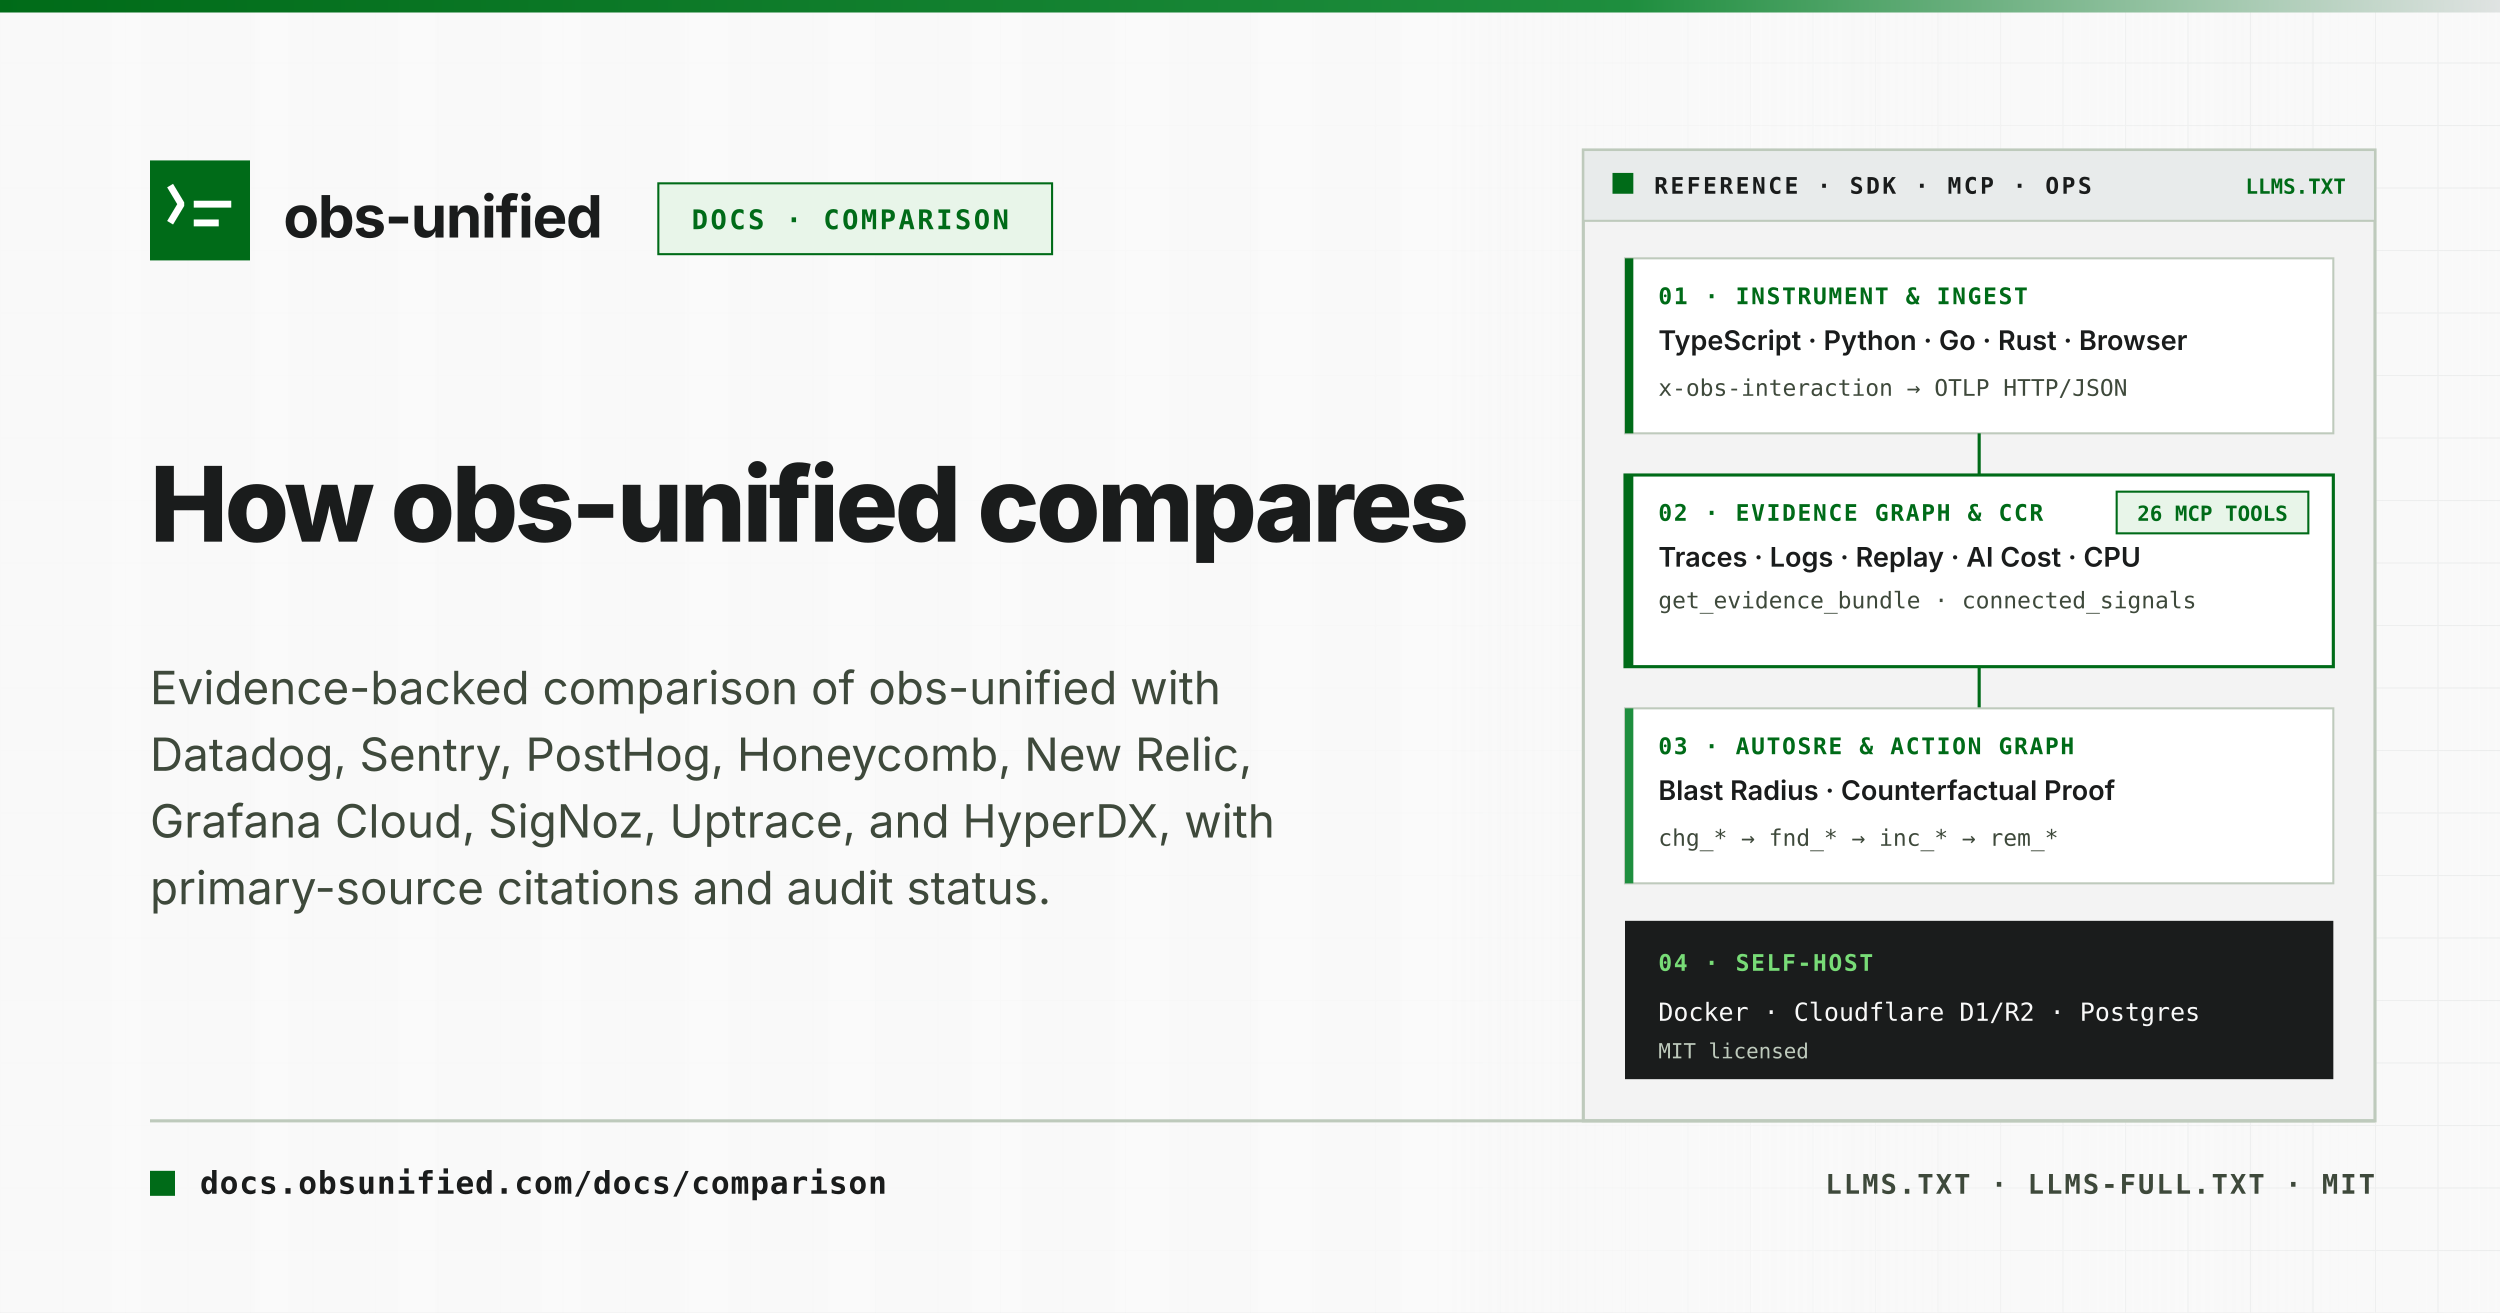
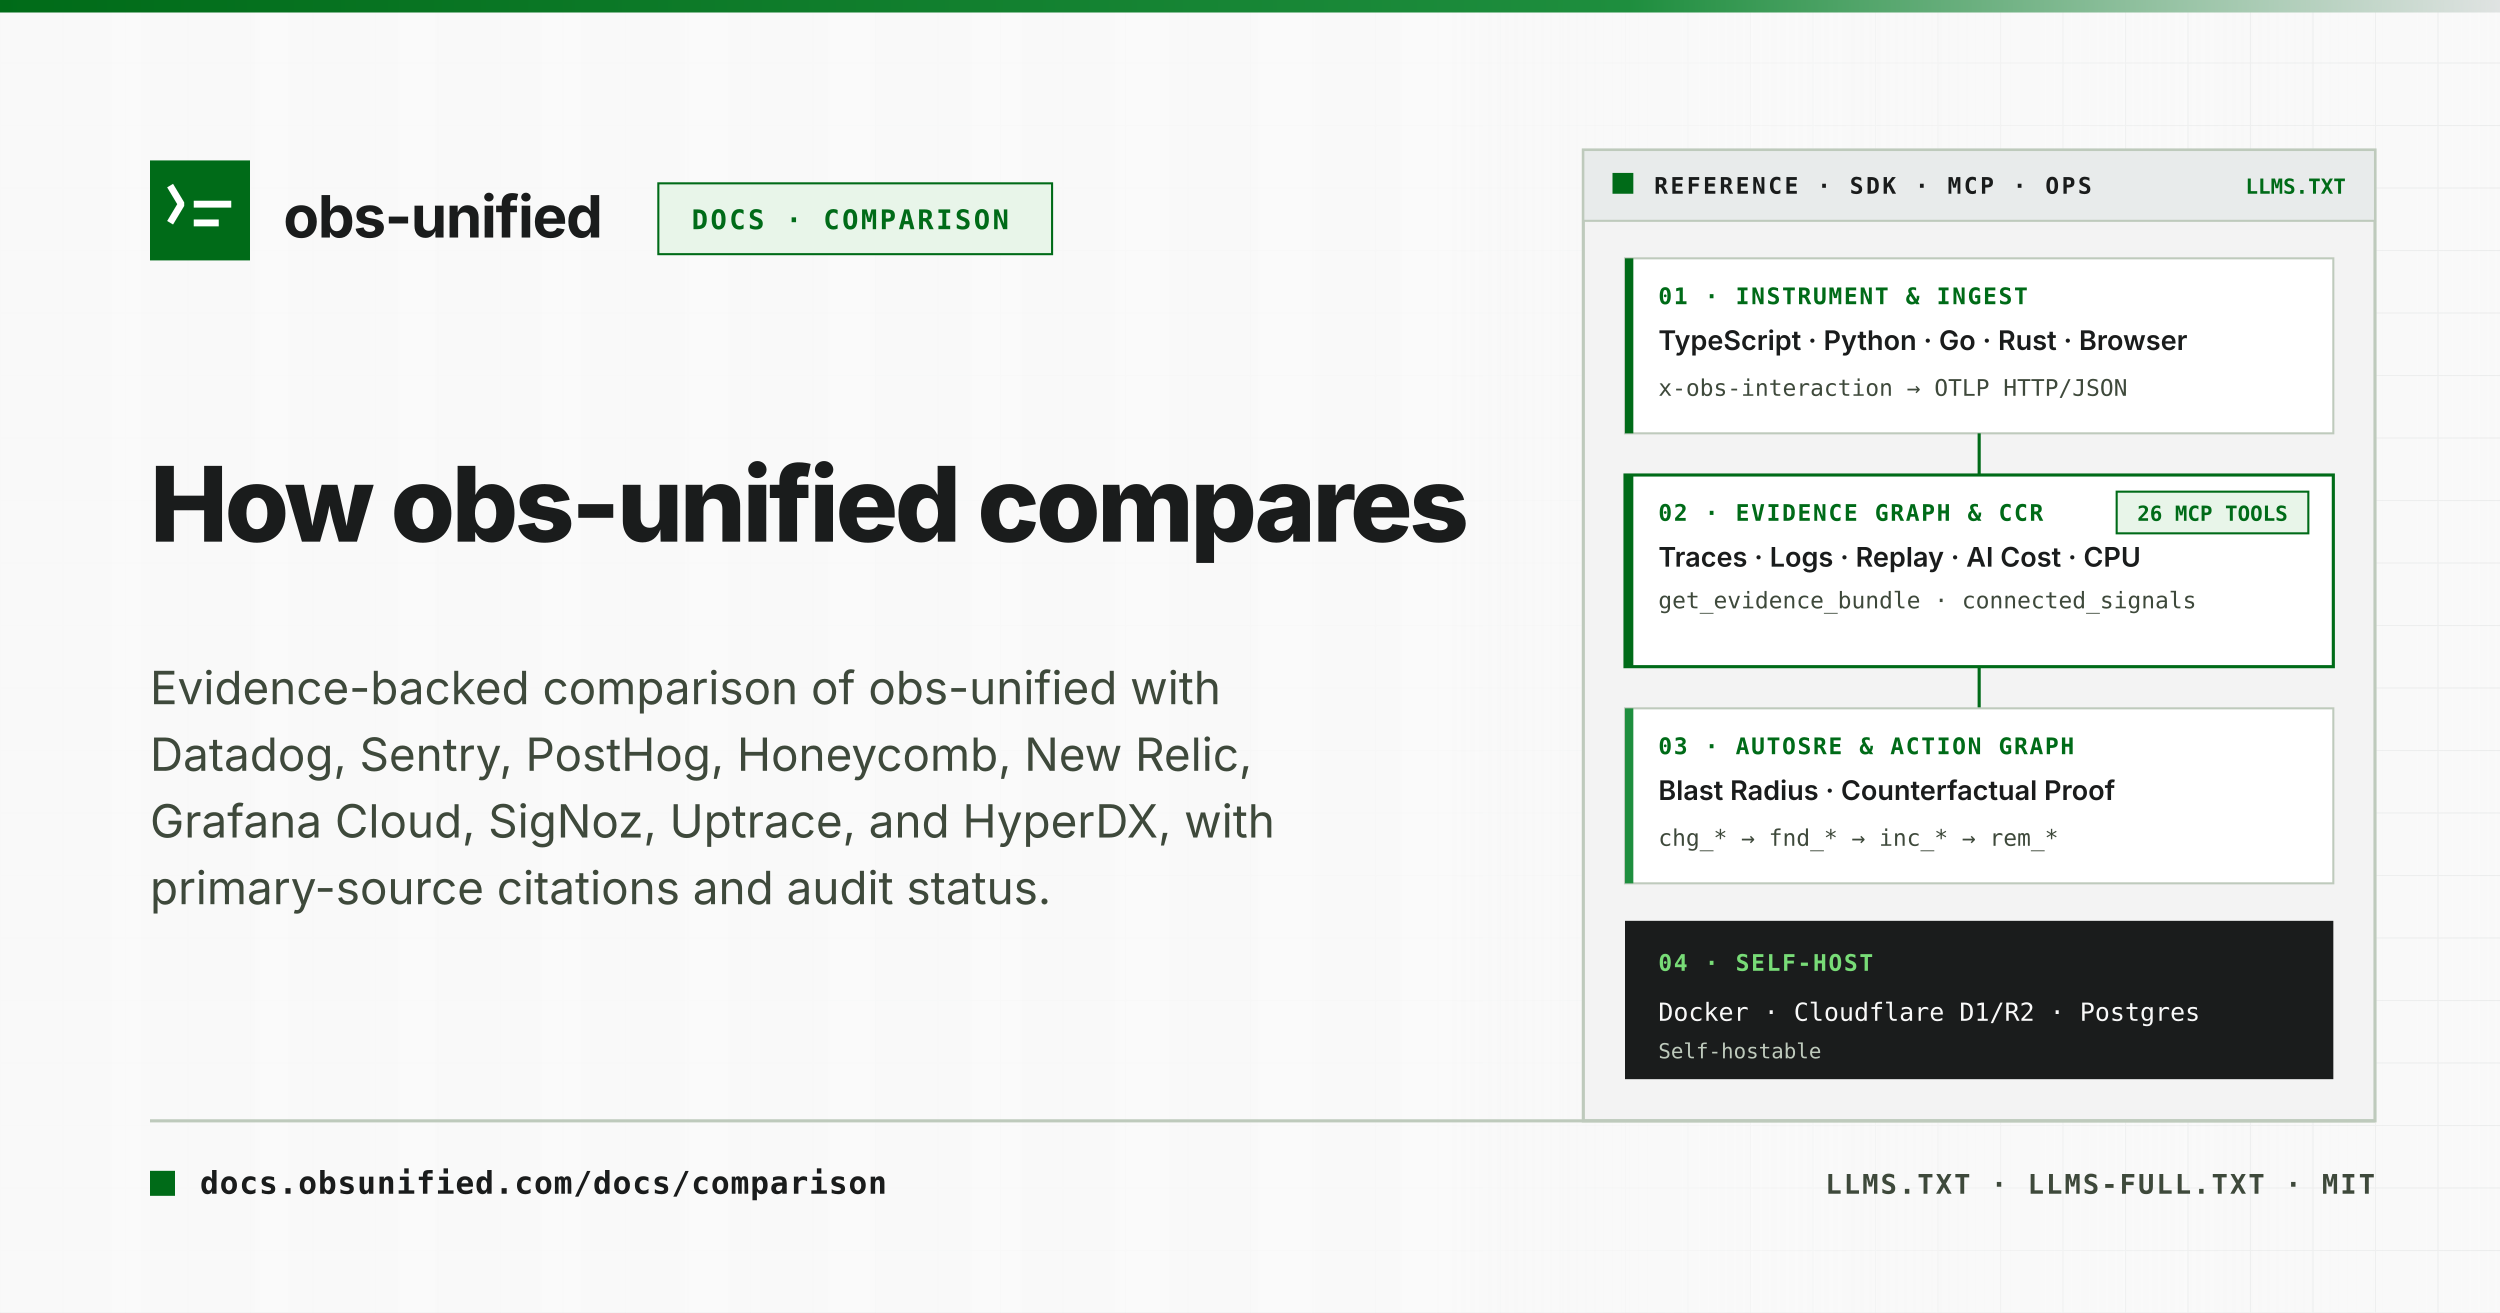
<svg xmlns="http://www.w3.org/2000/svg" viewBox="0 0 1200 630" width="1200" height="630" role="img" aria-label="How obs-unified compares — obs-unified documentation">
  <defs>
    <pattern id="grid" width="30" height="30" patternUnits="userSpaceOnUse">
      <path d="M 30 0 L 0 0 0 30" fill="none" stroke="#E2E4E4" stroke-width="1" />
    </pattern>
    <linearGradient id="surfaceFade" x1="0" y1="0" x2="1" y2="0">
      <stop offset="0%" stop-color="#F9F9F9" stop-opacity="0.97" />
      <stop offset="58%" stop-color="#F9F9F9" stop-opacity="0.93" />
      <stop offset="100%" stop-color="#F9F9F9" stop-opacity="0.45" />
    </linearGradient>
    <linearGradient id="accentBar" x1="0" y1="0" x2="1" y2="0">
      <stop offset="0%" stop-color="#006B18" />
      <stop offset="65%" stop-color="#1E8E3E" />
      <stop offset="100%" stop-color="#E2E4E4" />
    </linearGradient>
  </defs>
  <rect width="1200" height="630" fill="#F9F9F9" />
  <rect width="1200" height="630" fill="url(#grid)" />
  <rect width="1200" height="630" fill="url(#surfaceFade)" />
  <rect x="0" y="0" width="1200" height="6" fill="url(#accentBar)" />
  <g transform="translate(760, 72)">
    <rect x="0" y="0" width="380" height="466" fill="#F3F3F3" stroke="#BECABC" stroke-width="1.5" />
    <rect x="0" y="0" width="380" height="34" fill="#E8EBEB" stroke="#BECABC" stroke-width="1" />
    <rect x="14" y="11" width="10" height="10" fill="#006B18" />
    <text x="34" y="21" font-family="'JetBrains Mono', 'SFMono-Regular', Menlo, monospace" font-size="11" font-weight="700" fill="#1A1C1C" letter-spacing="1.2">REFERENCE · SDK · MCP · OPS</text>
    <text x="366" y="21" text-anchor="end" font-family="'JetBrains Mono', 'SFMono-Regular', Menlo, monospace" font-size="10" font-weight="600" fill="#006B18">LLMS.TXT</text>
    <rect x="20" y="52" width="340" height="84" fill="#FFFFFF" stroke="#BECABC" stroke-width="1" />
    <rect x="20" y="52" width="4" height="84" fill="#006B18" />
    <text x="36" y="74" font-family="'JetBrains Mono', 'SFMono-Regular', Menlo, monospace" font-size="11" font-weight="700" fill="#006B18" letter-spacing="0.8">01 · INSTRUMENT &amp; INGEST</text>
    <text x="36" y="96" font-family="'Inter', -apple-system, sans-serif" font-size="13" font-weight="600" fill="#1A1C1C">TypeScript · Python · Go · Rust · Browser</text>
    <text x="36" y="118" font-family="'JetBrains Mono', 'SFMono-Regular', Menlo, monospace" font-size="11" font-weight="500" fill="#3E493B">x-obs-interaction → OTLP HTTP/JSON</text>
    <line x1="190" y1="136" x2="190" y2="156" stroke="#006B18" stroke-width="1.5" />
    <rect x="20" y="156" width="340" height="92" fill="#FFFFFF" stroke="#006B18" stroke-width="1.5" />
    <rect x="20" y="156" width="4" height="92" fill="#006B18" />
    <text x="36" y="178" font-family="'JetBrains Mono', 'SFMono-Regular', Menlo, monospace" font-size="11" font-weight="700" fill="#006B18" letter-spacing="0.8">02 · EVIDENCE GRAPH &amp; CCR</text>
    <text x="36" y="200" font-family="'Inter', -apple-system, sans-serif" font-size="13" font-weight="600" fill="#1A1C1C">Traces · Logs · Replay · AI Cost · CPU</text>
    <text x="36" y="220" font-family="'JetBrains Mono', 'SFMono-Regular', Menlo, monospace" font-size="11" font-weight="500" fill="#3E493B">get_evidence_bundle · connected_signals</text>
    <rect x="256" y="164" width="92" height="20" fill="#E8F5E9" stroke="#006B18" stroke-width="1" />
    <text x="302" y="178" text-anchor="middle" font-family="'JetBrains Mono', 'SFMono-Regular', Menlo, monospace" font-size="10" font-weight="700" fill="#006B18">26 MCP TOOLS</text>
    <line x1="190" y1="248" x2="190" y2="268" stroke="#006B18" stroke-width="1.5" />
    <rect x="20" y="268" width="340" height="84" fill="#FFFFFF" stroke="#BECABC" stroke-width="1" />
    <rect x="20" y="268" width="4" height="84" fill="#1E8E3E" />
    <text x="36" y="290" font-family="'JetBrains Mono', 'SFMono-Regular', Menlo, monospace" font-size="11" font-weight="700" fill="#006B18" letter-spacing="0.8">03 · AUTOSRE &amp; ACTION GRAPH</text>
    <text x="36" y="312" font-family="'Inter', -apple-system, sans-serif" font-size="13" font-weight="600" fill="#1A1C1C">Blast Radius · Counterfactual Proof</text>
    <text x="36" y="334" font-family="'JetBrains Mono', 'SFMono-Regular', Menlo, monospace" font-size="11" font-weight="500" fill="#3E493B">chg_* → fnd_* → inc_* → rem_*</text>
    <rect x="20" y="370" width="340" height="76" fill="#1A1C1C" />
    <text x="36" y="394" font-family="'JetBrains Mono', 'SFMono-Regular', Menlo, monospace" font-size="11" font-weight="700" fill="#78DC77" letter-spacing="0.8">04 · SELF-HOST</text>
    <text x="36" y="418" font-family="'JetBrains Mono', 'SFMono-Regular', Menlo, monospace" font-size="12" font-weight="500" fill="#F9F9F9">Docker · Cloudflare D1/R2 · Postgres</text>
-     <text x="36" y="436" font-family="'JetBrains Mono', 'SFMono-Regular', Menlo, monospace" font-size="10" font-weight="500" fill="#BECABC">MIT licensed</text>
+     <text x="36" y="436" font-family="'JetBrains Mono', 'SFMono-Regular', Menlo, monospace" font-size="10" font-weight="500" fill="#BECABC">Self-hostable</text>
  </g>
  <g transform="translate(72, 72)">
    <g transform="translate(0, 5) scale(1.5)">
      <rect width="32" height="32" fill="#006B18" />
      <path d="M7 9 L10 14 L7 19" fill="none" stroke="#FFFFFF" stroke-width="2.2" stroke-linejoin="bevel" stroke-linecap="square" />
      <rect x="14" y="12.9" width="12" height="2.2" fill="#FFFFFF" />
      <rect x="14" y="18.9" width="8" height="2.2" fill="#FFFFFF" />
    </g>
    <text x="64" y="42" font-family="'Inter', -apple-system, BlinkMacSystemFont, 'Segoe UI', sans-serif" font-size="28" font-weight="700" fill="#1A1C1C" letter-spacing="-0.6">obs-unified</text>
    <rect x="244" y="16" width="189" height="34" fill="#E8F5E9" stroke="#006B18" stroke-width="1" />
    <text x="260" y="38" font-family="'JetBrains Mono', 'SFMono-Regular', Menlo, monospace" font-size="13" font-weight="700" fill="#006B18" letter-spacing="1.2">DOCS · COMPARISON</text>
  </g>
  <text x="72" y="260" font-family="'Inter', -apple-system, BlinkMacSystemFont, 'Segoe UI', sans-serif" font-size="50" font-weight="800" fill="#1A1C1C" letter-spacing="-1.6">How obs-unified compares</text>
  <text x="72" y="338" font-family="'Inter', -apple-system, BlinkMacSystemFont, 'Segoe UI', sans-serif" font-size="22" font-weight="400" fill="#3E493B">Evidence-backed comparison of obs-unified with</text>
  <text x="72" y="370" font-family="'Inter', -apple-system, BlinkMacSystemFont, 'Segoe UI', sans-serif" font-size="22" font-weight="400" fill="#3E493B">Datadog, Sentry, PostHog, Honeycomb, New Relic,</text>
  <text x="72" y="402" font-family="'Inter', -apple-system, BlinkMacSystemFont, 'Segoe UI', sans-serif" font-size="22" font-weight="400" fill="#3E493B">Grafana Cloud, SigNoz, Uptrace, and HyperDX, with</text>
  <text x="72" y="434" font-family="'Inter', -apple-system, BlinkMacSystemFont, 'Segoe UI', sans-serif" font-size="22" font-weight="400" fill="#3E493B">primary-source citations and audit status.</text>
  <line x1="72" y1="538" x2="1140" y2="538" stroke="#BECABC" stroke-width="1.5" />
  <rect x="72" y="562" width="12" height="12" fill="#006B18" />
  <text x="96" y="573" font-family="'JetBrains Mono', 'SFMono-Regular', Menlo, monospace" font-size="15" font-weight="700" fill="#1A1C1C" letter-spacing="0.4">docs.obsunified.com/docs/comparison</text>
  <text x="1140" y="573" text-anchor="end" font-family="'JetBrains Mono', 'SFMono-Regular', Menlo, monospace" font-size="13" font-weight="600" fill="#3E493B" letter-spacing="1">LLMS.TXT · LLMS-FULL.TXT · MIT</text>
</svg>
